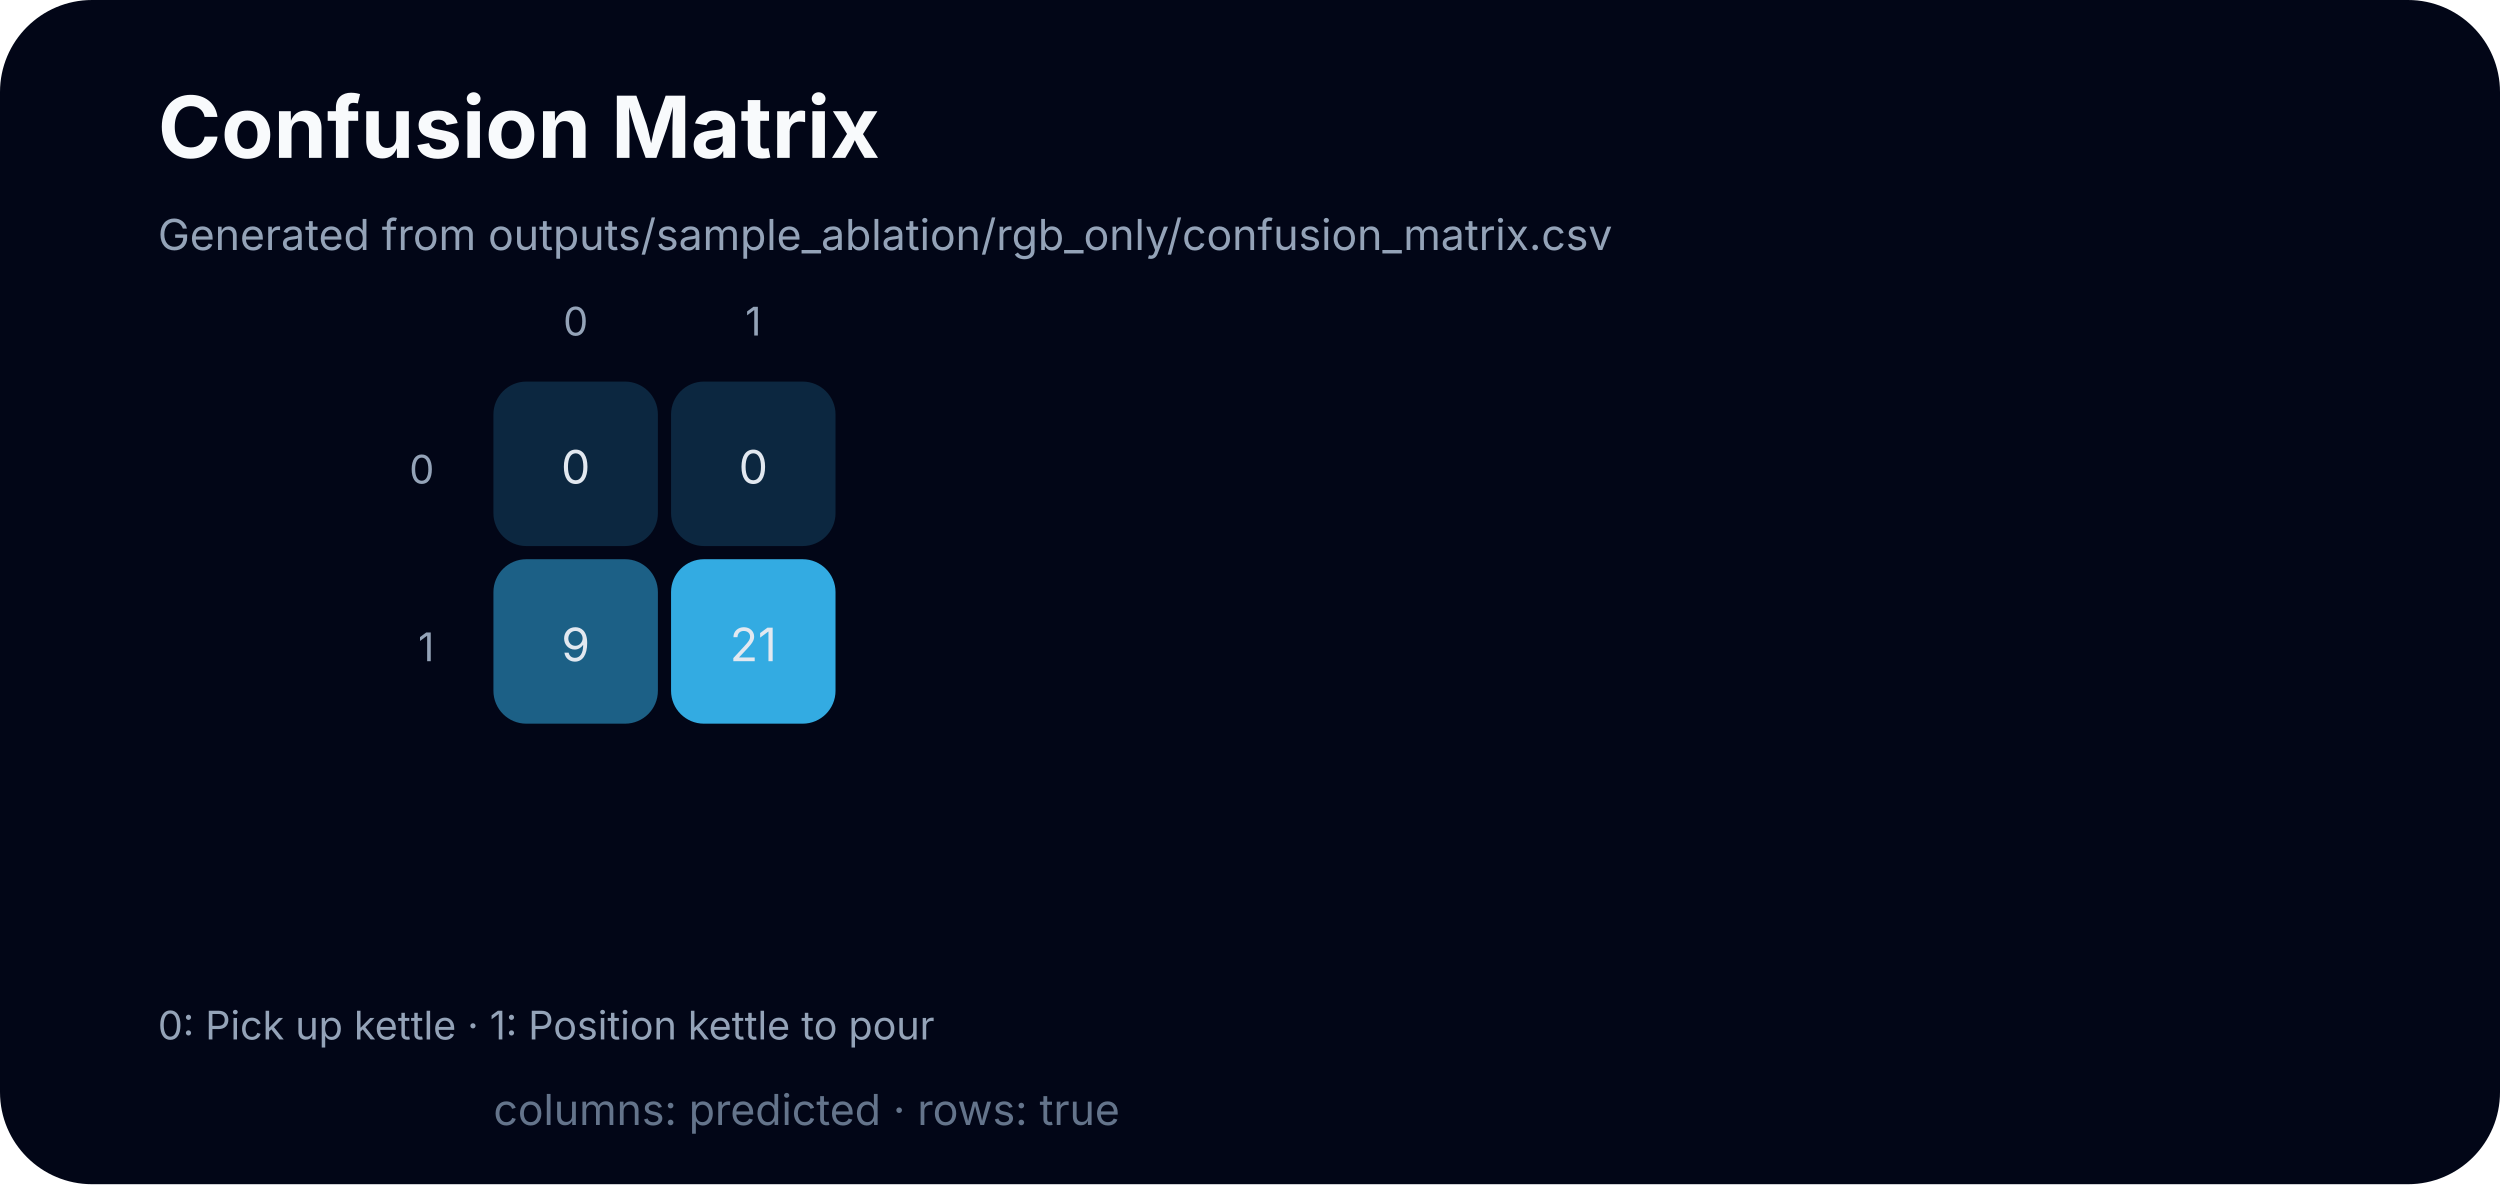
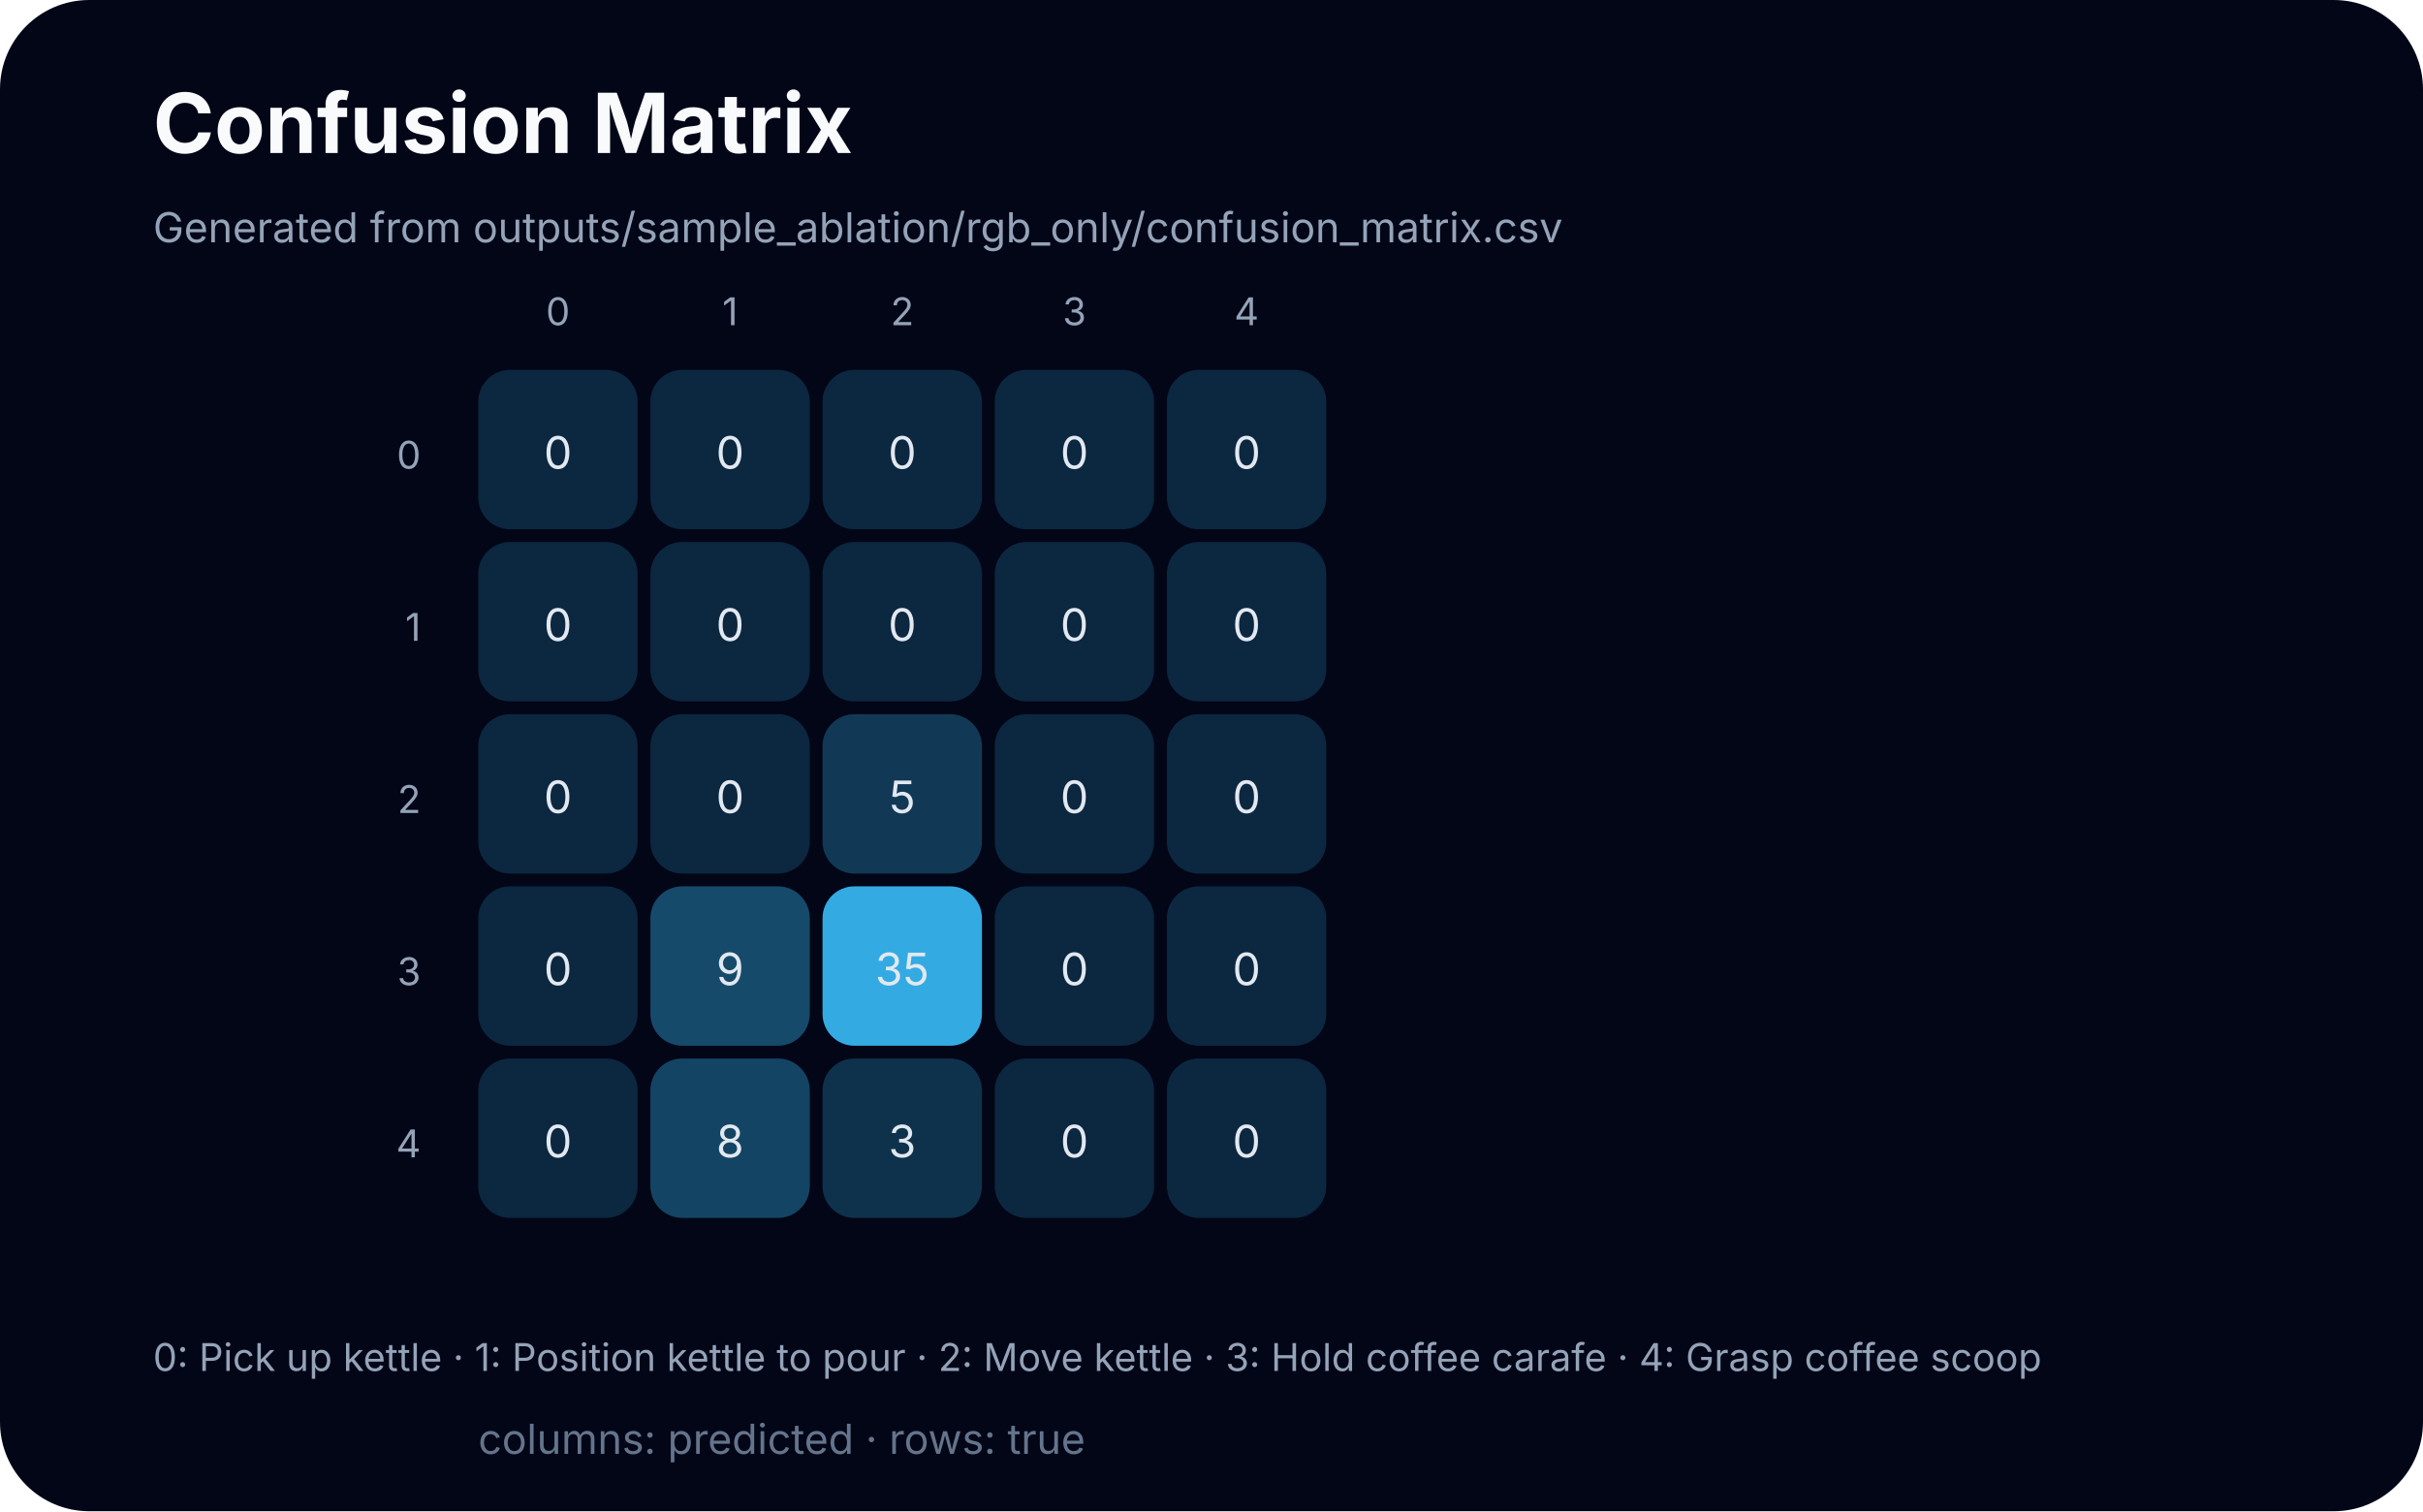
- <svg xmlns="http://www.w3.org/2000/svg" width="760" height="360" viewBox="0 0 760 360">
-   <rect width="760" height="360" rx="28" fill="#020617" />
+ <svg xmlns="http://www.w3.org/2000/svg" width="760" height="474" viewBox="0 0 760 474">
+   <rect width="760" height="474" rx="28" fill="#020617" />
  <text x="48" y="48" fill="#f8fafc" font-size="26" font-weight="700" font-family="Inter, Arial">Confusion Matrix</text>
  <text x="48" y="76" fill="#94a3b8" font-size="13" font-family="Inter, Arial">Generated from outputs/sample_ablation/rgb_only/confusion_matrix.csv</text>
-   <text x="48" y="316" fill="#94a3b8" font-size="12" font-family="Inter, Arial">0: Pick up kettle · 1: Position kettle to pour</text>
-   <text x="150" y="342" fill="#64748b" font-size="13" font-family="Inter, Arial">columns: predicted · rows: true</text>
+   <text x="48" y="430" fill="#94a3b8" font-size="12" font-family="Inter, Arial">0: Pick up kettle · 1: Position kettle to pour · 2: Move kettle · 3: Hold coffee carafe · 4: Grasp coffee scoop</text>
+   <text x="150" y="456" fill="#64748b" font-size="13" font-family="Inter, Arial">columns: predicted · rows: true</text>
  <text x="175" y="102" text-anchor="middle" fill="#94a3b8" font-family="Inter, Arial" font-size="12">0</text>
  <text x="132" y="147" text-anchor="end" fill="#94a3b8" font-family="Inter, Arial" font-size="12">0</text>
  <text x="229" y="102" text-anchor="middle" fill="#94a3b8" font-family="Inter, Arial" font-size="12">1</text>
  <text x="132" y="201" text-anchor="end" fill="#94a3b8" font-family="Inter, Arial" font-size="12">1</text>
+   <text x="283" y="102" text-anchor="middle" fill="#94a3b8" font-family="Inter, Arial" font-size="12">2</text>
+   <text x="132" y="255" text-anchor="end" fill="#94a3b8" font-family="Inter, Arial" font-size="12">2</text>
+   <text x="337" y="102" text-anchor="middle" fill="#94a3b8" font-family="Inter, Arial" font-size="12">3</text>
+   <text x="132" y="309" text-anchor="end" fill="#94a3b8" font-family="Inter, Arial" font-size="12">3</text>
+   <text x="391" y="102" text-anchor="middle" fill="#94a3b8" font-family="Inter, Arial" font-size="12">4</text>
+   <text x="132" y="363" text-anchor="end" fill="#94a3b8" font-family="Inter, Arial" font-size="12">4</text>
  <rect x="150" y="116" width="50" height="50" rx="10" fill="#38bdf8" opacity="0.18" />
  <text x="175" y="147" text-anchor="middle" fill="#e2e8f0" font-family="Inter, Arial" font-size="14">0</text>
  <rect x="204" y="116" width="50" height="50" rx="10" fill="#38bdf8" opacity="0.18" />
  <text x="229" y="147" text-anchor="middle" fill="#e2e8f0" font-family="Inter, Arial" font-size="14">0</text>
-   <rect x="150" y="170" width="50" height="50" rx="10" fill="#38bdf8" opacity="0.49" />
-   <text x="175" y="201" text-anchor="middle" fill="#e2e8f0" font-family="Inter, Arial" font-size="14">9</text>
-   <rect x="204" y="170" width="50" height="50" rx="10" fill="#38bdf8" opacity="0.90" />
-   <text x="229" y="201" text-anchor="middle" fill="#e2e8f0" font-family="Inter, Arial" font-size="14">21</text>
+   <rect x="258" y="116" width="50" height="50" rx="10" fill="#38bdf8" opacity="0.18" />
+   <text x="283" y="147" text-anchor="middle" fill="#e2e8f0" font-family="Inter, Arial" font-size="14">0</text>
+   <rect x="312" y="116" width="50" height="50" rx="10" fill="#38bdf8" opacity="0.18" />
+   <text x="337" y="147" text-anchor="middle" fill="#e2e8f0" font-family="Inter, Arial" font-size="14">0</text>
+   <rect x="366" y="116" width="50" height="50" rx="10" fill="#38bdf8" opacity="0.18" />
+   <text x="391" y="147" text-anchor="middle" fill="#e2e8f0" font-family="Inter, Arial" font-size="14">0</text>
+   <rect x="150" y="170" width="50" height="50" rx="10" fill="#38bdf8" opacity="0.18" />
+   <text x="175" y="201" text-anchor="middle" fill="#e2e8f0" font-family="Inter, Arial" font-size="14">0</text>
+   <rect x="204" y="170" width="50" height="50" rx="10" fill="#38bdf8" opacity="0.18" />
+   <text x="229" y="201" text-anchor="middle" fill="#e2e8f0" font-family="Inter, Arial" font-size="14">0</text>
+   <rect x="258" y="170" width="50" height="50" rx="10" fill="#38bdf8" opacity="0.18" />
+   <text x="283" y="201" text-anchor="middle" fill="#e2e8f0" font-family="Inter, Arial" font-size="14">0</text>
+   <rect x="312" y="170" width="50" height="50" rx="10" fill="#38bdf8" opacity="0.18" />
+   <text x="337" y="201" text-anchor="middle" fill="#e2e8f0" font-family="Inter, Arial" font-size="14">0</text>
+   <rect x="366" y="170" width="50" height="50" rx="10" fill="#38bdf8" opacity="0.18" />
+   <text x="391" y="201" text-anchor="middle" fill="#e2e8f0" font-family="Inter, Arial" font-size="14">0</text>
+   <rect x="150" y="224" width="50" height="50" rx="10" fill="#38bdf8" opacity="0.18" />
+   <text x="175" y="255" text-anchor="middle" fill="#e2e8f0" font-family="Inter, Arial" font-size="14">0</text>
+   <rect x="204" y="224" width="50" height="50" rx="10" fill="#38bdf8" opacity="0.18" />
+   <text x="229" y="255" text-anchor="middle" fill="#e2e8f0" font-family="Inter, Arial" font-size="14">0</text>
+   <rect x="258" y="224" width="50" height="50" rx="10" fill="#38bdf8" opacity="0.28" />
+   <text x="283" y="255" text-anchor="middle" fill="#e2e8f0" font-family="Inter, Arial" font-size="14">5</text>
+   <rect x="312" y="224" width="50" height="50" rx="10" fill="#38bdf8" opacity="0.18" />
+   <text x="337" y="255" text-anchor="middle" fill="#e2e8f0" font-family="Inter, Arial" font-size="14">0</text>
+   <rect x="366" y="224" width="50" height="50" rx="10" fill="#38bdf8" opacity="0.18" />
+   <text x="391" y="255" text-anchor="middle" fill="#e2e8f0" font-family="Inter, Arial" font-size="14">0</text>
+   <rect x="150" y="278" width="50" height="50" rx="10" fill="#38bdf8" opacity="0.18" />
+   <text x="175" y="309" text-anchor="middle" fill="#e2e8f0" font-family="Inter, Arial" font-size="14">0</text>
+   <rect x="204" y="278" width="50" height="50" rx="10" fill="#38bdf8" opacity="0.37" />
+   <text x="229" y="309" text-anchor="middle" fill="#e2e8f0" font-family="Inter, Arial" font-size="14">9</text>
+   <rect x="258" y="278" width="50" height="50" rx="10" fill="#38bdf8" opacity="0.90" />
+   <text x="283" y="309" text-anchor="middle" fill="#e2e8f0" font-family="Inter, Arial" font-size="14">35</text>
+   <rect x="312" y="278" width="50" height="50" rx="10" fill="#38bdf8" opacity="0.18" />
+   <text x="337" y="309" text-anchor="middle" fill="#e2e8f0" font-family="Inter, Arial" font-size="14">0</text>
+   <rect x="366" y="278" width="50" height="50" rx="10" fill="#38bdf8" opacity="0.18" />
+   <text x="391" y="309" text-anchor="middle" fill="#e2e8f0" font-family="Inter, Arial" font-size="14">0</text>
+   <rect x="150" y="332" width="50" height="50" rx="10" fill="#38bdf8" opacity="0.18" />
+   <text x="175" y="363" text-anchor="middle" fill="#e2e8f0" font-family="Inter, Arial" font-size="14">0</text>
+   <rect x="204" y="332" width="50" height="50" rx="10" fill="#38bdf8" opacity="0.34" />
+   <text x="229" y="363" text-anchor="middle" fill="#e2e8f0" font-family="Inter, Arial" font-size="14">8</text>
+   <rect x="258" y="332" width="50" height="50" rx="10" fill="#38bdf8" opacity="0.24" />
+   <text x="283" y="363" text-anchor="middle" fill="#e2e8f0" font-family="Inter, Arial" font-size="14">3</text>
+   <rect x="312" y="332" width="50" height="50" rx="10" fill="#38bdf8" opacity="0.18" />
+   <text x="337" y="363" text-anchor="middle" fill="#e2e8f0" font-family="Inter, Arial" font-size="14">0</text>
+   <rect x="366" y="332" width="50" height="50" rx="10" fill="#38bdf8" opacity="0.18" />
+   <text x="391" y="363" text-anchor="middle" fill="#e2e8f0" font-family="Inter, Arial" font-size="14">0</text>
</svg>
